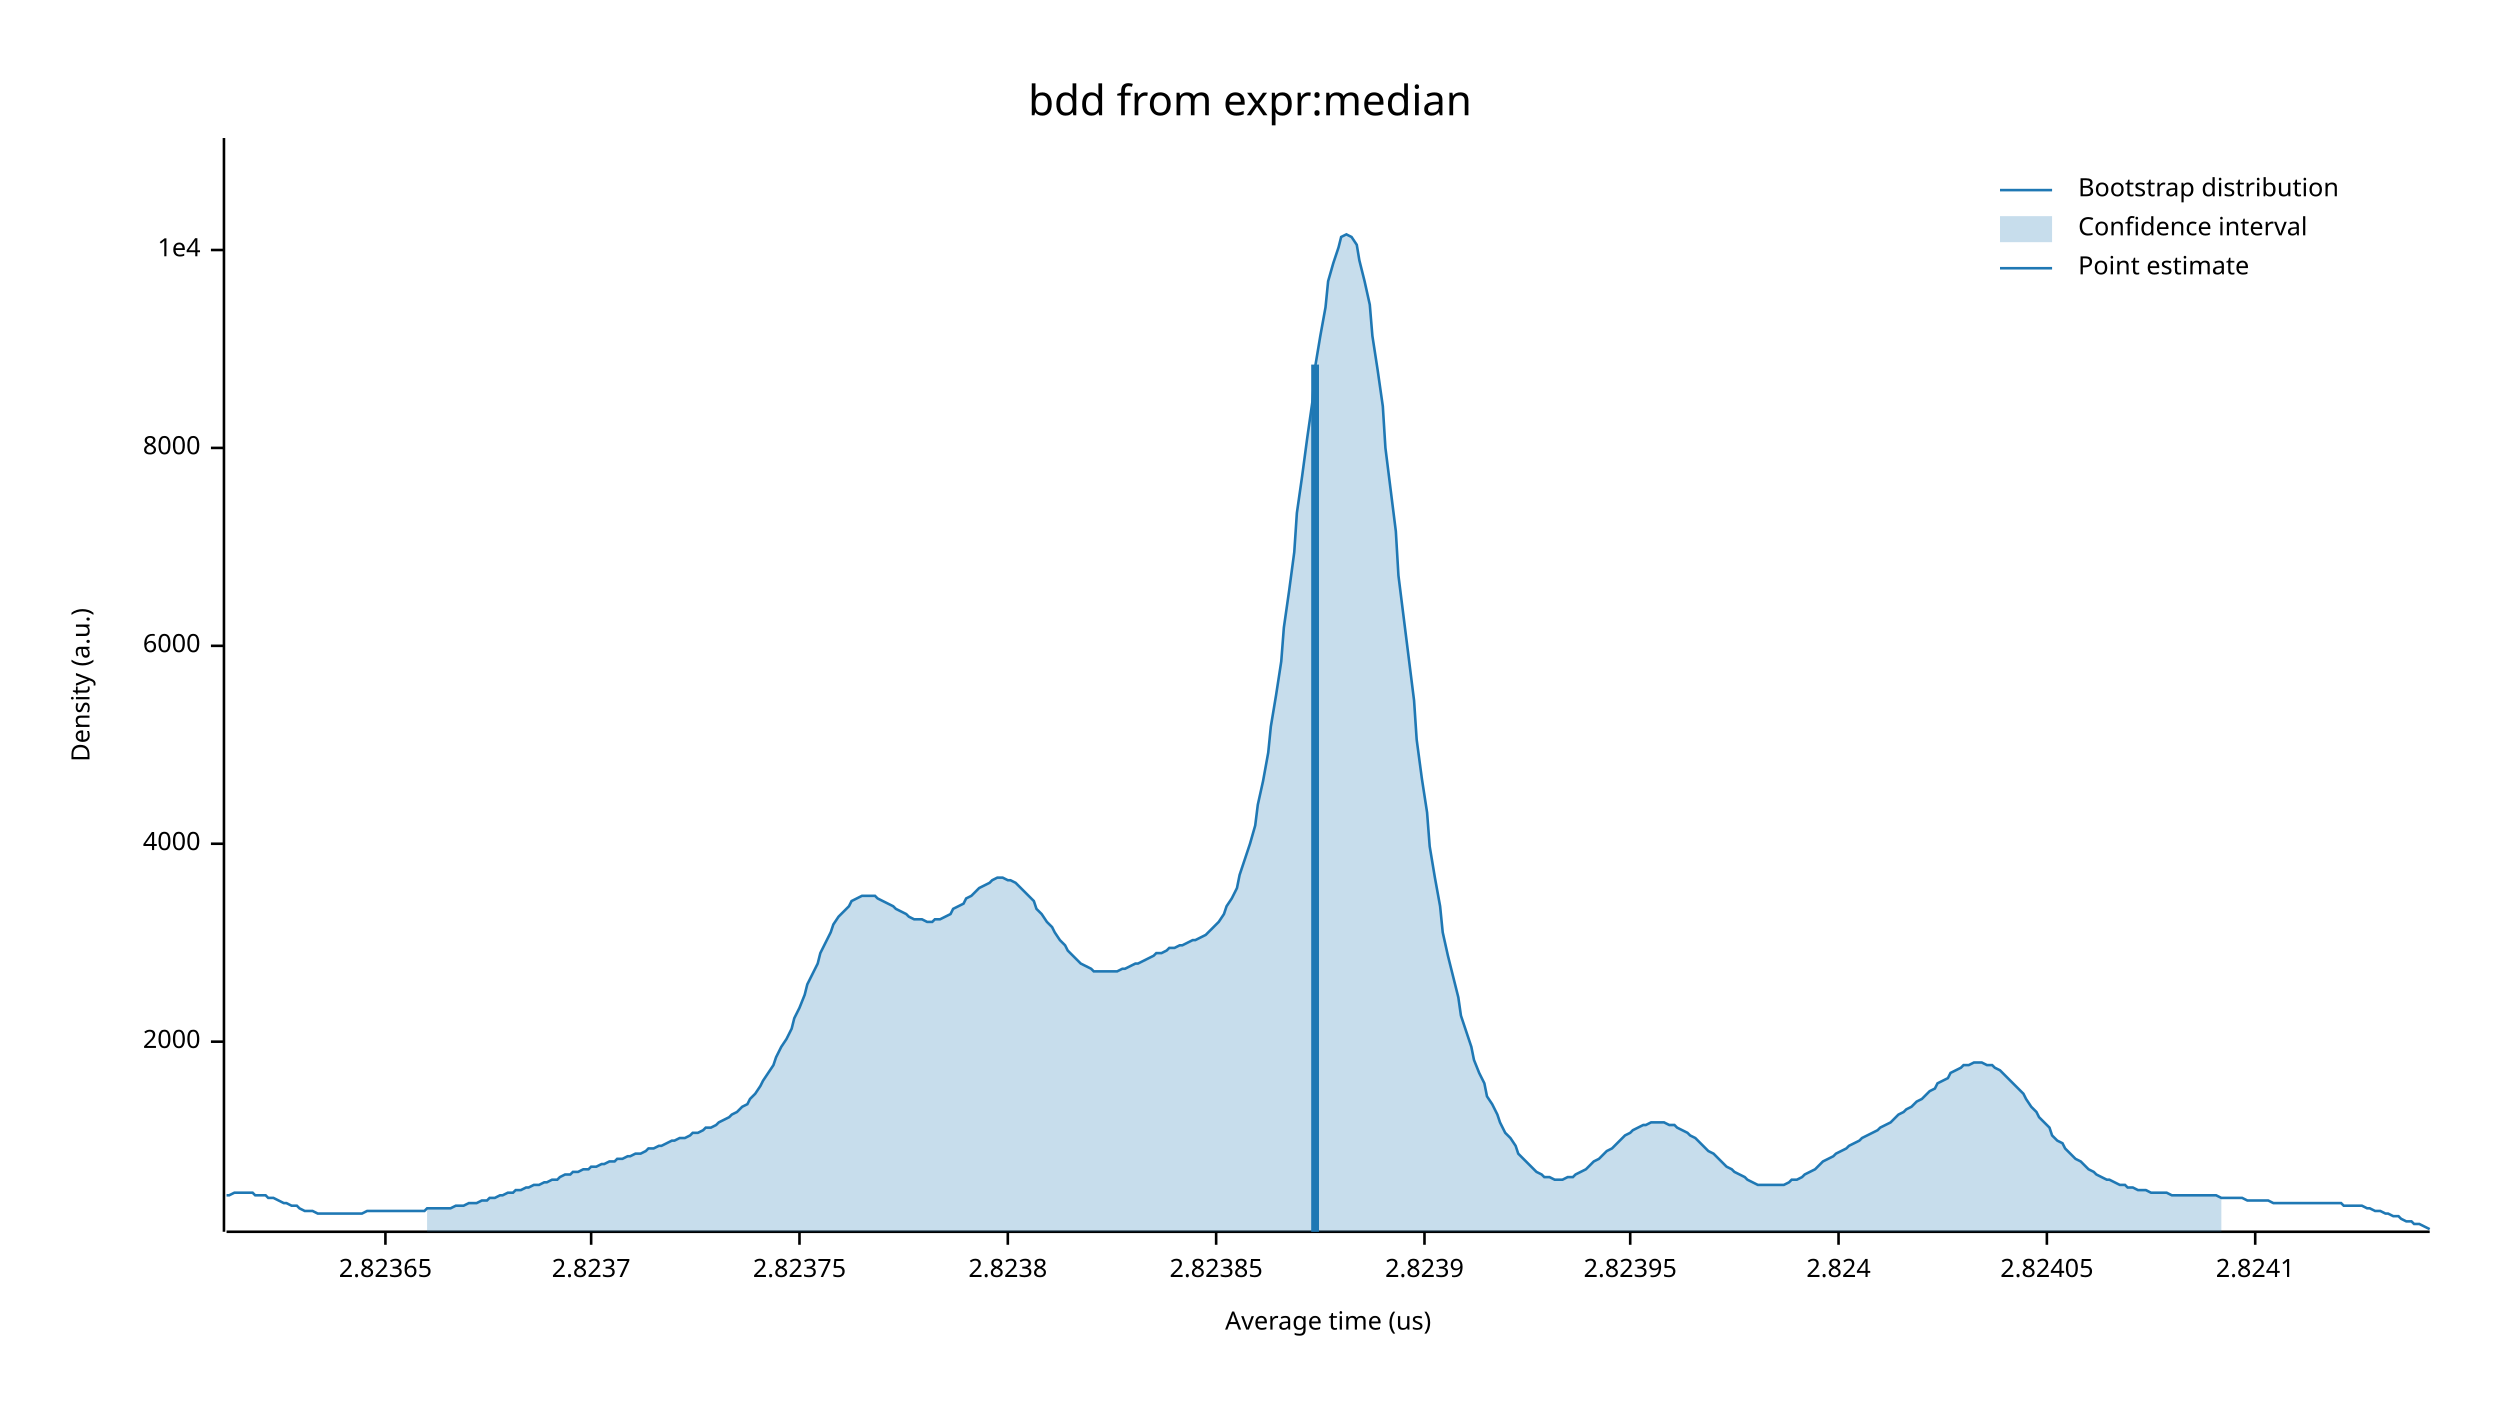
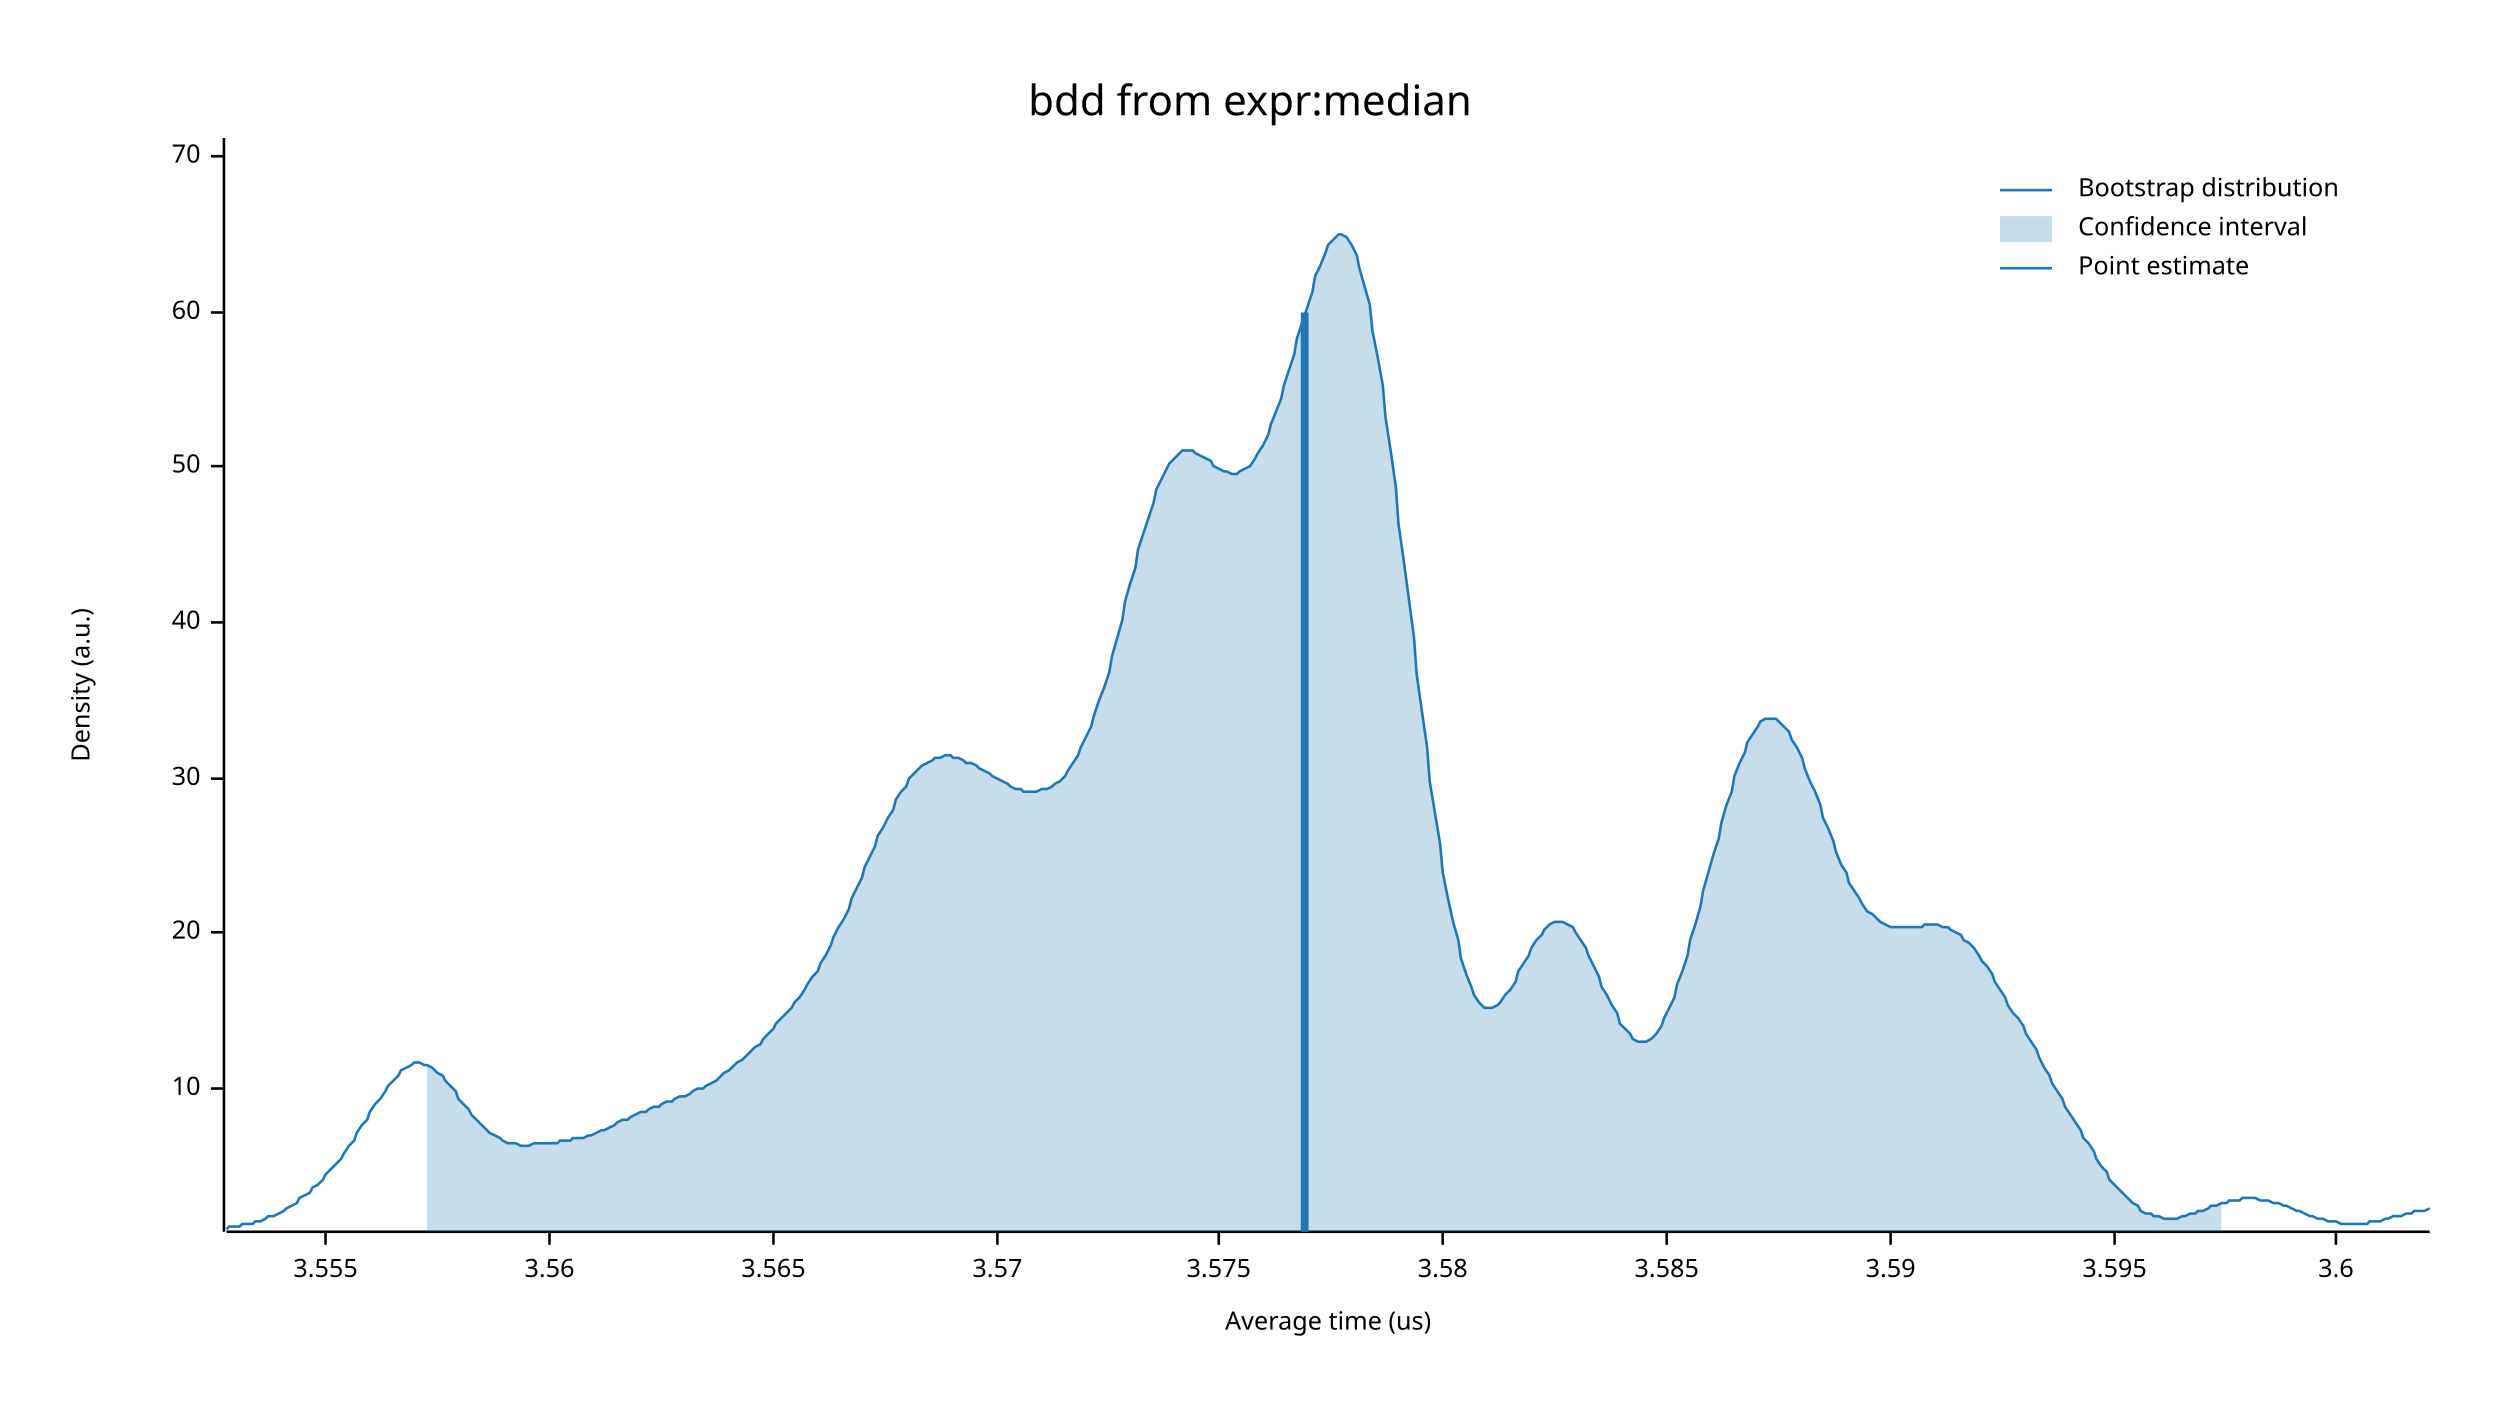
<svg xmlns="http://www.w3.org/2000/svg" width="960" height="540" viewBox="0 0 960 540">
  <text x="480" y="32" dy="0.76em" text-anchor="middle" font-family="sans-serif" font-size="16.129" opacity="1" fill="#000000">
bdd from expr:median
</text>
  <text x="27" y="263" dy="0.76em" text-anchor="middle" font-family="sans-serif" font-size="9.677" opacity="1" fill="#000000" transform="rotate(270, 27, 263)">
Density (a.u.)
</text>
  <text x="510" y="513" dy="-0.5ex" text-anchor="middle" font-family="sans-serif" font-size="9.677" opacity="1" fill="#000000">
Average time (us)
</text>
  <polyline fill="none" opacity="1" stroke="#000000" stroke-width="1" points="86,53 86,473 " />
-   <text x="77" y="400" dy="0.5ex" text-anchor="end" font-family="sans-serif" font-size="9.677" opacity="1" fill="#000000">
- 2000
+   <text x="77" y="418" dy="0.5ex" text-anchor="end" font-family="sans-serif" font-size="9.677" opacity="1" fill="#000000">
+ 10
</text>
-   <polyline fill="none" opacity="1" stroke="#000000" stroke-width="1" points="81,400 86,400 " />
-   <text x="77" y="324" dy="0.5ex" text-anchor="end" font-family="sans-serif" font-size="9.677" opacity="1" fill="#000000">
- 4000
+   <polyline fill="none" opacity="1" stroke="#000000" stroke-width="1" points="81,418 86,418 " />
+   <text x="77" y="358" dy="0.5ex" text-anchor="end" font-family="sans-serif" font-size="9.677" opacity="1" fill="#000000">
+ 20
</text>
-   <polyline fill="none" opacity="1" stroke="#000000" stroke-width="1" points="81,324 86,324 " />
-   <text x="77" y="248" dy="0.5ex" text-anchor="end" font-family="sans-serif" font-size="9.677" opacity="1" fill="#000000">
- 6000
+   <polyline fill="none" opacity="1" stroke="#000000" stroke-width="1" points="81,358 86,358 " />
+   <text x="77" y="299" dy="0.5ex" text-anchor="end" font-family="sans-serif" font-size="9.677" opacity="1" fill="#000000">
+ 30
</text>
-   <polyline fill="none" opacity="1" stroke="#000000" stroke-width="1" points="81,248 86,248 " />
-   <text x="77" y="172" dy="0.5ex" text-anchor="end" font-family="sans-serif" font-size="9.677" opacity="1" fill="#000000">
- 8000
+   <polyline fill="none" opacity="1" stroke="#000000" stroke-width="1" points="81,299 86,299 " />
+   <text x="77" y="239" dy="0.5ex" text-anchor="end" font-family="sans-serif" font-size="9.677" opacity="1" fill="#000000">
+ 40
</text>
-   <polyline fill="none" opacity="1" stroke="#000000" stroke-width="1" points="81,172 86,172 " />
-   <text x="77" y="96" dy="0.5ex" text-anchor="end" font-family="sans-serif" font-size="9.677" opacity="1" fill="#000000">
- 1e4
+   <polyline fill="none" opacity="1" stroke="#000000" stroke-width="1" points="81,239 86,239 " />
+   <text x="77" y="179" dy="0.5ex" text-anchor="end" font-family="sans-serif" font-size="9.677" opacity="1" fill="#000000">
+ 50
</text>
-   <polyline fill="none" opacity="1" stroke="#000000" stroke-width="1" points="81,96 86,96 " />
+   <polyline fill="none" opacity="1" stroke="#000000" stroke-width="1" points="81,179 86,179 " />
+   <text x="77" y="120" dy="0.5ex" text-anchor="end" font-family="sans-serif" font-size="9.677" opacity="1" fill="#000000">
+ 60
+ </text>
+   <polyline fill="none" opacity="1" stroke="#000000" stroke-width="1" points="81,120 86,120 " />
+   <text x="77" y="60" dy="0.5ex" text-anchor="end" font-family="sans-serif" font-size="9.677" opacity="1" fill="#000000">
+ 70
+ </text>
+   <polyline fill="none" opacity="1" stroke="#000000" stroke-width="1" points="81,60 86,60 " />
  <polyline fill="none" opacity="1" stroke="#000000" stroke-width="1" points="87,473 933,473 " />
-   <text x="148" y="483" dy="0.76em" text-anchor="middle" font-family="sans-serif" font-size="9.677" opacity="1" fill="#000000">
- 2.82365
+   <text x="125" y="483" dy="0.76em" text-anchor="middle" font-family="sans-serif" font-size="9.677" opacity="1" fill="#000000">
+ 3.555
</text>
-   <polyline fill="none" opacity="1" stroke="#000000" stroke-width="1" points="148,473 148,478 " />
-   <text x="227" y="483" dy="0.76em" text-anchor="middle" font-family="sans-serif" font-size="9.677" opacity="1" fill="#000000">
- 2.8237
+   <polyline fill="none" opacity="1" stroke="#000000" stroke-width="1" points="125,473 125,478 " />
+   <text x="211" y="483" dy="0.76em" text-anchor="middle" font-family="sans-serif" font-size="9.677" opacity="1" fill="#000000">
+ 3.56
</text>
-   <polyline fill="none" opacity="1" stroke="#000000" stroke-width="1" points="227,473 227,478 " />
-   <text x="307" y="483" dy="0.76em" text-anchor="middle" font-family="sans-serif" font-size="9.677" opacity="1" fill="#000000">
- 2.82375
+   <polyline fill="none" opacity="1" stroke="#000000" stroke-width="1" points="211,473 211,478 " />
+   <text x="297" y="483" dy="0.76em" text-anchor="middle" font-family="sans-serif" font-size="9.677" opacity="1" fill="#000000">
+ 3.565
</text>
-   <polyline fill="none" opacity="1" stroke="#000000" stroke-width="1" points="307,473 307,478 " />
-   <text x="387" y="483" dy="0.76em" text-anchor="middle" font-family="sans-serif" font-size="9.677" opacity="1" fill="#000000">
- 2.8238
+   <polyline fill="none" opacity="1" stroke="#000000" stroke-width="1" points="297,473 297,478 " />
+   <text x="383" y="483" dy="0.76em" text-anchor="middle" font-family="sans-serif" font-size="9.677" opacity="1" fill="#000000">
+ 3.57
</text>
-   <polyline fill="none" opacity="1" stroke="#000000" stroke-width="1" points="387,473 387,478 " />
-   <text x="467" y="483" dy="0.76em" text-anchor="middle" font-family="sans-serif" font-size="9.677" opacity="1" fill="#000000">
- 2.82385
+   <polyline fill="none" opacity="1" stroke="#000000" stroke-width="1" points="383,473 383,478 " />
+   <text x="468" y="483" dy="0.76em" text-anchor="middle" font-family="sans-serif" font-size="9.677" opacity="1" fill="#000000">
+ 3.575
</text>
-   <polyline fill="none" opacity="1" stroke="#000000" stroke-width="1" points="467,473 467,478 " />
-   <text x="547" y="483" dy="0.76em" text-anchor="middle" font-family="sans-serif" font-size="9.677" opacity="1" fill="#000000">
- 2.8239
+   <polyline fill="none" opacity="1" stroke="#000000" stroke-width="1" points="468,473 468,478 " />
+   <text x="554" y="483" dy="0.76em" text-anchor="middle" font-family="sans-serif" font-size="9.677" opacity="1" fill="#000000">
+ 3.58
</text>
-   <polyline fill="none" opacity="1" stroke="#000000" stroke-width="1" points="547,473 547,478 " />
-   <text x="626" y="483" dy="0.76em" text-anchor="middle" font-family="sans-serif" font-size="9.677" opacity="1" fill="#000000">
- 2.82395
+   <polyline fill="none" opacity="1" stroke="#000000" stroke-width="1" points="554,473 554,478 " />
+   <text x="640" y="483" dy="0.76em" text-anchor="middle" font-family="sans-serif" font-size="9.677" opacity="1" fill="#000000">
+ 3.585
</text>
-   <polyline fill="none" opacity="1" stroke="#000000" stroke-width="1" points="626,473 626,478 " />
-   <text x="706" y="483" dy="0.76em" text-anchor="middle" font-family="sans-serif" font-size="9.677" opacity="1" fill="#000000">
- 2.824
+   <polyline fill="none" opacity="1" stroke="#000000" stroke-width="1" points="640,473 640,478 " />
+   <text x="726" y="483" dy="0.76em" text-anchor="middle" font-family="sans-serif" font-size="9.677" opacity="1" fill="#000000">
+ 3.59
</text>
-   <polyline fill="none" opacity="1" stroke="#000000" stroke-width="1" points="706,473 706,478 " />
-   <text x="786" y="483" dy="0.76em" text-anchor="middle" font-family="sans-serif" font-size="9.677" opacity="1" fill="#000000">
- 2.82405
+   <polyline fill="none" opacity="1" stroke="#000000" stroke-width="1" points="726,473 726,478 " />
+   <text x="812" y="483" dy="0.76em" text-anchor="middle" font-family="sans-serif" font-size="9.677" opacity="1" fill="#000000">
+ 3.595
</text>
-   <polyline fill="none" opacity="1" stroke="#000000" stroke-width="1" points="786,473 786,478 " />
-   <text x="866" y="483" dy="0.76em" text-anchor="middle" font-family="sans-serif" font-size="9.677" opacity="1" fill="#000000">
- 2.8241
+   <polyline fill="none" opacity="1" stroke="#000000" stroke-width="1" points="812,473 812,478 " />
+   <text x="897" y="483" dy="0.76em" text-anchor="middle" font-family="sans-serif" font-size="9.677" opacity="1" fill="#000000">
+ 3.6
</text>
-   <polyline fill="none" opacity="1" stroke="#000000" stroke-width="1" points="866,473 866,478 " />
-   <polyline fill="none" opacity="1" stroke="#1F78B4" stroke-width="1" points="87,459 88,459 90,458 92,458 93,458 95,458 97,458 98,459 100,459 102,459 103,460 105,460 107,461 109,462 110,462 112,463 114,463 115,464 117,465 119,465 120,465 122,466 124,466 125,466 127,466 129,466 131,466 132,466 134,466 136,466 137,466 139,466 141,465 142,465 144,465 146,465 148,465 149,465 151,465 153,465 154,465 156,465 158,465 159,465 161,465 163,465 164,464 166,464 168,464 170,464 171,464 173,464 175,463 176,463 178,463 180,462 181,462 183,462 185,461 187,461 188,460 190,460 192,459 193,459 195,458 197,458 198,457 200,457 202,456 203,456 205,455 207,455 209,454 210,454 212,453 214,453 215,452 217,451 219,451 220,450 222,450 224,449 226,449 227,448 229,448 231,447 232,447 234,446 236,446 237,445 239,445 241,444 242,444 244,443 246,443 248,442 249,441 251,441 253,440 254,440 256,439 258,438 259,438 261,437 263,437 265,436 266,435 268,435 270,434 271,433 273,433 275,432 276,431 278,430 280,429 281,428 283,427 285,425 287,424 288,422 290,420 292,417 293,415 295,412 297,409 298,406 300,402 302,399 304,395 305,391 307,387 309,382 310,378 312,374 314,370 315,366 317,362 319,358 320,355 322,352 324,350 326,348 327,346 329,345 331,344 332,344 334,344 336,344 337,345 339,346 341,347 343,348 344,349 346,350 348,351 349,352 351,353 353,353 354,353 356,354 358,354 359,353 361,353 363,352 365,351 366,349 368,348 370,347 371,345 373,344 375,342 376,341 378,340 380,339 381,338 383,337 385,337 387,338 388,338 390,339 392,341 393,342 395,344 397,346 398,349 400,351 402,354 404,356 405,358 407,361 409,363 410,365 412,367 414,369 415,370 417,371 419,372 420,373 422,373 424,373 426,373 427,373 429,373 431,372 432,372 434,371 436,370 437,370 439,369 441,368 443,367 444,366 446,366 448,365 449,364 451,364 453,363 454,363 456,362 458,361 459,361 461,360 463,359 465,357 466,356 468,354 470,351 471,348 473,345 475,341 476,336 478,330 480,324 482,317 483,309 485,300 487,289 488,279 490,267 492,254 493,241 495,227 497,212 498,197 500,183 502,168 504,154 505,141 507,129 509,118 510,108 512,101 514,95 515,91 517,90 519,91 521,94 522,100 524,108 526,117 527,129 529,142 531,156 532,172 534,188 536,204 537,221 539,237 541,253 543,269 544,284 546,299 548,312 549,325 551,337 553,348 554,358 556,367 558,375 560,383 561,390 563,396 565,402 566,407 568,412 570,416 571,421 573,424 575,428 576,431 578,435 580,437 582,440 583,443 585,445 587,447 588,448 590,450 592,451 593,452 595,452 597,453 599,453 600,453 602,452 604,452 605,451 607,450 609,449 610,448 612,446 614,445 615,444 617,442 619,441 621,439 622,438 624,436 626,435 627,434 629,433 631,432 632,432 634,431 636,431 638,431 639,431 641,432 643,432 644,433 646,434 648,435 649,436 651,437 653,439 654,440 656,442 658,443 660,445 661,446 663,448 665,449 666,450 668,451 670,452 671,453 673,454 675,455 676,455 678,455 680,455 682,455 683,455 685,455 687,454 688,453 690,453 692,452 693,451 695,450 697,449 699,447 700,446 702,445 704,444 705,443 707,442 709,441 710,440 712,439 714,438 715,437 717,436 719,435 721,434 722,433 724,432 726,431 727,430 729,428 731,427 732,426 734,425 736,423 738,422 739,421 741,419 743,418 744,416 746,415 748,414 749,412 751,411 753,410 754,409 756,409 758,408 760,408 761,408 763,409 765,409 766,410 768,411 770,413 771,414 773,416 775,418 777,420 778,422 780,425 782,427 783,429 785,431 787,433 788,436 790,438 792,439 793,441 795,443 797,445 799,446 800,447 802,449 804,450 805,451 807,452 809,453 810,453 812,454 814,455 816,455 817,456 819,456 821,457 822,457 824,457 826,458 827,458 829,458 831,458 832,458 834,459 836,459 838,459 839,459 841,459 843,459 844,459 846,459 848,459 849,459 851,459 853,460 855,460 856,460 858,460 860,460 861,460 863,461 865,461 866,461 868,461 870,461 871,461 873,462 875,462 877,462 878,462 880,462 882,462 883,462 885,462 887,462 888,462 890,462 892,462 894,462 895,462 897,462 899,462 900,463 902,463 904,463 905,463 907,463 909,464 910,464 912,465 914,465 916,466 917,466 919,467 921,467 922,468 924,469 926,469 927,470 929,470 931,471 933,472 " />
-   <polygon opacity="0.25" fill="#1F78B4" points="164,464 166,464 168,464 170,464 171,464 173,464 175,463 176,463 178,463 180,462 181,462 183,462 185,461 187,461 188,460 190,460 192,459 193,459 195,458 197,458 198,457 200,457 202,456 203,456 205,455 207,455 209,454 210,454 212,453 214,453 215,452 217,451 219,451 220,450 222,450 224,449 226,449 227,448 229,448 231,447 232,447 234,446 236,446 237,445 239,445 241,444 242,444 244,443 246,443 248,442 249,441 251,441 253,440 254,440 256,439 258,438 259,438 261,437 263,437 265,436 266,435 268,435 270,434 271,433 273,433 275,432 276,431 278,430 280,429 281,428 283,427 285,425 287,424 288,422 290,420 292,417 293,415 295,412 297,409 298,406 300,402 302,399 304,395 305,391 307,387 309,382 310,378 312,374 314,370 315,366 317,362 319,358 320,355 322,352 324,350 326,348 327,346 329,345 331,344 332,344 334,344 336,344 337,345 339,346 341,347 343,348 344,349 346,350 348,351 349,352 351,353 353,353 354,353 356,354 358,354 359,353 361,353 363,352 365,351 366,349 368,348 370,347 371,345 373,344 375,342 376,341 378,340 380,339 381,338 383,337 385,337 387,338 388,338 390,339 392,341 393,342 395,344 397,346 398,349 400,351 402,354 404,356 405,358 407,361 409,363 410,365 412,367 414,369 415,370 417,371 419,372 420,373 422,373 424,373 426,373 427,373 429,373 431,372 432,372 434,371 436,370 437,370 439,369 441,368 443,367 444,366 446,366 448,365 449,364 451,364 453,363 454,363 456,362 458,361 459,361 461,360 463,359 465,357 466,356 468,354 470,351 471,348 473,345 475,341 476,336 478,330 480,324 482,317 483,309 485,300 487,289 488,279 490,267 492,254 493,241 495,227 497,212 498,197 500,183 502,168 504,154 505,141 507,129 509,118 510,108 512,101 514,95 515,91 517,90 519,91 521,94 522,100 524,108 526,117 527,129 529,142 531,156 532,172 534,188 536,204 537,221 539,237 541,253 543,269 544,284 546,299 548,312 549,325 551,337 553,348 554,358 556,367 558,375 560,383 561,390 563,396 565,402 566,407 568,412 570,416 571,421 573,424 575,428 576,431 578,435 580,437 582,440 583,443 585,445 587,447 588,448 590,450 592,451 593,452 595,452 597,453 599,453 600,453 602,452 604,452 605,451 607,450 609,449 610,448 612,446 614,445 615,444 617,442 619,441 621,439 622,438 624,436 626,435 627,434 629,433 631,432 632,432 634,431 636,431 638,431 639,431 641,432 643,432 644,433 646,434 648,435 649,436 651,437 653,439 654,440 656,442 658,443 660,445 661,446 663,448 665,449 666,450 668,451 670,452 671,453 673,454 675,455 676,455 678,455 680,455 682,455 683,455 685,455 687,454 688,453 690,453 692,452 693,451 695,450 697,449 699,447 700,446 702,445 704,444 705,443 707,442 709,441 710,440 712,439 714,438 715,437 717,436 719,435 721,434 722,433 724,432 726,431 727,430 729,428 731,427 732,426 734,425 736,423 738,422 739,421 741,419 743,418 744,416 746,415 748,414 749,412 751,411 753,410 754,409 756,409 758,408 760,408 761,408 763,409 765,409 766,410 768,411 770,413 771,414 773,416 775,418 777,420 778,422 780,425 782,427 783,429 785,431 787,433 788,436 790,438 792,439 793,441 795,443 797,445 799,446 800,447 802,449 804,450 805,451 807,452 809,453 810,453 812,454 814,455 816,455 817,456 819,456 821,457 822,457 824,457 826,458 827,458 829,458 831,458 832,458 834,459 836,459 838,459 839,459 841,459 843,459 844,459 846,459 848,459 849,459 851,459 853,460 853,473 164,473 " />
-   <polyline fill="none" opacity="1" stroke="#1F78B4" stroke-width="3" points="505,473 505,140 " />
+   <polyline fill="none" opacity="1" stroke="#000000" stroke-width="1" points="897,473 897,478 " />
+   <polyline fill="none" opacity="1" stroke="#1F78B4" stroke-width="1" points="87,472 88,471 90,471 92,471 93,470 95,470 97,470 98,469 100,469 102,468 103,467 105,467 107,466 109,465 110,464 112,463 114,462 115,460 117,459 119,458 120,456 122,455 124,453 125,451 127,449 129,447 131,445 132,443 134,440 136,438 137,435 139,432 141,430 142,427 144,424 146,422 148,419 149,417 151,415 153,413 154,411 156,410 158,409 159,408 161,408 163,409 164,409 166,410 168,412 170,413 171,415 173,417 175,419 176,422 178,424 180,426 181,428 183,430 185,432 187,434 188,435 190,436 192,437 193,438 195,439 197,439 198,439 200,440 202,440 203,440 205,439 207,439 209,439 210,439 212,439 214,439 215,438 217,438 219,438 220,437 222,437 224,437 226,436 227,436 229,435 231,434 232,434 234,433 236,432 237,431 239,430 241,430 242,429 244,428 246,427 248,427 249,426 251,425 253,425 254,424 256,423 258,423 259,422 261,421 263,421 265,420 266,419 268,418 270,418 271,417 273,416 275,415 276,414 278,412 280,411 281,410 283,408 285,407 287,405 288,404 290,402 292,401 293,399 295,397 297,395 298,393 300,391 302,389 304,387 305,385 307,383 309,380 310,378 312,375 314,373 315,370 317,367 319,363 320,360 322,356 324,353 326,349 327,345 329,341 331,337 332,333 334,329 336,325 337,321 339,318 341,314 343,311 344,307 346,304 348,302 349,299 351,297 353,295 354,294 356,293 358,292 359,291 361,291 363,290 365,290 366,291 368,291 370,292 371,293 373,293 375,294 376,295 378,296 380,297 381,298 383,299 385,300 387,301 388,302 390,303 392,303 393,304 395,304 397,304 398,304 400,303 402,303 404,302 405,301 407,300 409,298 410,296 412,293 414,290 415,287 417,283 419,279 420,275 422,269 424,264 426,258 427,252 429,245 431,238 432,231 434,224 436,218 437,211 439,205 441,199 443,193 444,188 446,184 448,180 449,178 451,176 453,174 454,173 456,173 458,173 459,174 461,175 463,176 465,177 466,179 468,180 470,181 471,181 473,182 475,182 476,181 478,180 480,179 482,176 483,174 485,171 487,167 488,163 490,158 492,153 493,148 495,142 497,136 498,130 500,124 502,118 504,112 505,106 507,102 509,97 510,94 512,92 514,90 515,90 517,91 519,94 521,98 522,103 524,110 526,117 527,127 529,137 531,148 532,160 534,173 536,187 537,201 539,215 541,230 543,245 544,259 546,273 548,287 549,300 551,312 553,324 554,335 556,345 558,354 560,361 561,368 563,374 565,379 566,382 568,385 570,387 571,387 573,387 575,386 576,385 578,382 580,380 582,377 583,373 585,370 587,367 588,364 590,361 592,359 593,357 595,355 597,354 599,354 600,354 602,355 604,356 605,358 607,361 609,364 610,367 612,371 614,375 615,379 617,382 619,386 621,389 622,393 624,395 626,397 627,399 629,400 631,400 632,400 634,399 636,397 638,394 639,391 641,387 643,383 644,378 646,373 648,367 649,361 651,355 653,348 654,342 656,335 658,328 660,322 661,316 663,309 665,304 666,298 668,293 670,289 671,285 673,282 675,279 676,277 678,276 680,276 682,276 683,277 685,279 687,281 688,284 690,287 692,291 693,295 695,300 697,304 699,309 700,314 702,318 704,323 705,327 707,332 709,335 710,339 712,342 714,345 715,347 717,350 719,351 721,353 722,354 724,355 726,356 727,356 729,356 731,356 732,356 734,356 736,356 738,356 739,355 741,355 743,355 744,355 746,356 748,356 749,357 751,358 753,359 754,361 756,362 758,364 760,367 761,369 763,371 765,374 766,377 768,380 770,383 771,386 773,389 775,391 777,394 778,397 780,400 782,403 783,406 785,410 787,413 788,416 790,419 792,422 793,425 795,428 797,431 799,434 800,437 802,439 804,442 805,445 807,448 809,450 810,453 812,455 814,457 816,459 817,460 819,462 821,463 822,465 824,466 826,466 827,467 829,467 831,468 832,468 834,468 836,468 838,467 839,467 841,466 843,466 844,465 846,465 848,464 849,463 851,463 853,462 855,462 856,461 858,461 860,461 861,460 863,460 865,460 866,460 868,461 870,461 871,461 873,462 875,462 877,463 878,463 880,464 882,465 883,465 885,466 887,467 888,467 890,468 892,468 894,469 895,469 897,469 899,470 900,470 902,470 904,470 905,470 907,470 909,470 910,469 912,469 914,469 916,468 917,468 919,467 921,467 922,467 924,466 926,466 927,465 929,465 931,465 933,464 " />
+   <polygon opacity="0.25" fill="#1F78B4" points="164,409 166,410 168,412 170,413 171,415 173,417 175,419 176,422 178,424 180,426 181,428 183,430 185,432 187,434 188,435 190,436 192,437 193,438 195,439 197,439 198,439 200,440 202,440 203,440 205,439 207,439 209,439 210,439 212,439 214,439 215,438 217,438 219,438 220,437 222,437 224,437 226,436 227,436 229,435 231,434 232,434 234,433 236,432 237,431 239,430 241,430 242,429 244,428 246,427 248,427 249,426 251,425 253,425 254,424 256,423 258,423 259,422 261,421 263,421 265,420 266,419 268,418 270,418 271,417 273,416 275,415 276,414 278,412 280,411 281,410 283,408 285,407 287,405 288,404 290,402 292,401 293,399 295,397 297,395 298,393 300,391 302,389 304,387 305,385 307,383 309,380 310,378 312,375 314,373 315,370 317,367 319,363 320,360 322,356 324,353 326,349 327,345 329,341 331,337 332,333 334,329 336,325 337,321 339,318 341,314 343,311 344,307 346,304 348,302 349,299 351,297 353,295 354,294 356,293 358,292 359,291 361,291 363,290 365,290 366,291 368,291 370,292 371,293 373,293 375,294 376,295 378,296 380,297 381,298 383,299 385,300 387,301 388,302 390,303 392,303 393,304 395,304 397,304 398,304 400,303 402,303 404,302 405,301 407,300 409,298 410,296 412,293 414,290 415,287 417,283 419,279 420,275 422,269 424,264 426,258 427,252 429,245 431,238 432,231 434,224 436,218 437,211 439,205 441,199 443,193 444,188 446,184 448,180 449,178 451,176 453,174 454,173 456,173 458,173 459,174 461,175 463,176 465,177 466,179 468,180 470,181 471,181 473,182 475,182 476,181 478,180 480,179 482,176 483,174 485,171 487,167 488,163 490,158 492,153 493,148 495,142 497,136 498,130 500,124 502,118 504,112 505,106 507,102 509,97 510,94 512,92 514,90 515,90 517,91 519,94 521,98 522,103 524,110 526,117 527,127 529,137 531,148 532,160 534,173 536,187 537,201 539,215 541,230 543,245 544,259 546,273 548,287 549,300 551,312 553,324 554,335 556,345 558,354 560,361 561,368 563,374 565,379 566,382 568,385 570,387 571,387 573,387 575,386 576,385 578,382 580,380 582,377 583,373 585,370 587,367 588,364 590,361 592,359 593,357 595,355 597,354 599,354 600,354 602,355 604,356 605,358 607,361 609,364 610,367 612,371 614,375 615,379 617,382 619,386 621,389 622,393 624,395 626,397 627,399 629,400 631,400 632,400 634,399 636,397 638,394 639,391 641,387 643,383 644,378 646,373 648,367 649,361 651,355 653,348 654,342 656,335 658,328 660,322 661,316 663,309 665,304 666,298 668,293 670,289 671,285 673,282 675,279 676,277 678,276 680,276 682,276 683,277 685,279 687,281 688,284 690,287 692,291 693,295 695,300 697,304 699,309 700,314 702,318 704,323 705,327 707,332 709,335 710,339 712,342 714,345 715,347 717,350 719,351 721,353 722,354 724,355 726,356 727,356 729,356 731,356 732,356 734,356 736,356 738,356 739,355 741,355 743,355 744,355 746,356 748,356 749,357 751,358 753,359 754,361 756,362 758,364 760,367 761,369 763,371 765,374 766,377 768,380 770,383 771,386 773,389 775,391 777,394 778,397 780,400 782,403 783,406 785,410 787,413 788,416 790,419 792,422 793,425 795,428 797,431 799,434 800,437 802,439 804,442 805,445 807,448 809,450 810,453 812,455 814,457 816,459 817,460 819,462 821,463 822,465 824,466 826,466 827,467 829,467 831,468 832,468 834,468 836,468 838,467 839,467 841,466 843,466 844,465 846,465 848,464 849,463 851,463 853,462 853,473 164,473 " />
+   <polyline fill="none" opacity="1" stroke="#1F78B4" stroke-width="3" points="501,473 501,120 " />
  <text x="798" y="68" dy="0.76em" text-anchor="start" font-family="sans-serif" font-size="9.677" opacity="1" fill="#000000">
Bootstrap distribution
</text>
  <text x="798" y="83" dy="0.76em" text-anchor="start" font-family="sans-serif" font-size="9.677" opacity="1" fill="#000000">
Confidence interval
</text>
  <text x="798" y="98" dy="0.76em" text-anchor="start" font-family="sans-serif" font-size="9.677" opacity="1" fill="#000000">
Point estimate
</text>
  <polyline fill="none" opacity="1" stroke="#1F78B4" stroke-width="1" points="768,73 788,73 " />
  <rect x="768" y="83" width="20" height="10" opacity="0.25" fill="#1F78B4" stroke="none" />
  <polyline fill="none" opacity="1" stroke="#1F78B4" stroke-width="1" points="768,103 788,103 " />
</svg>
